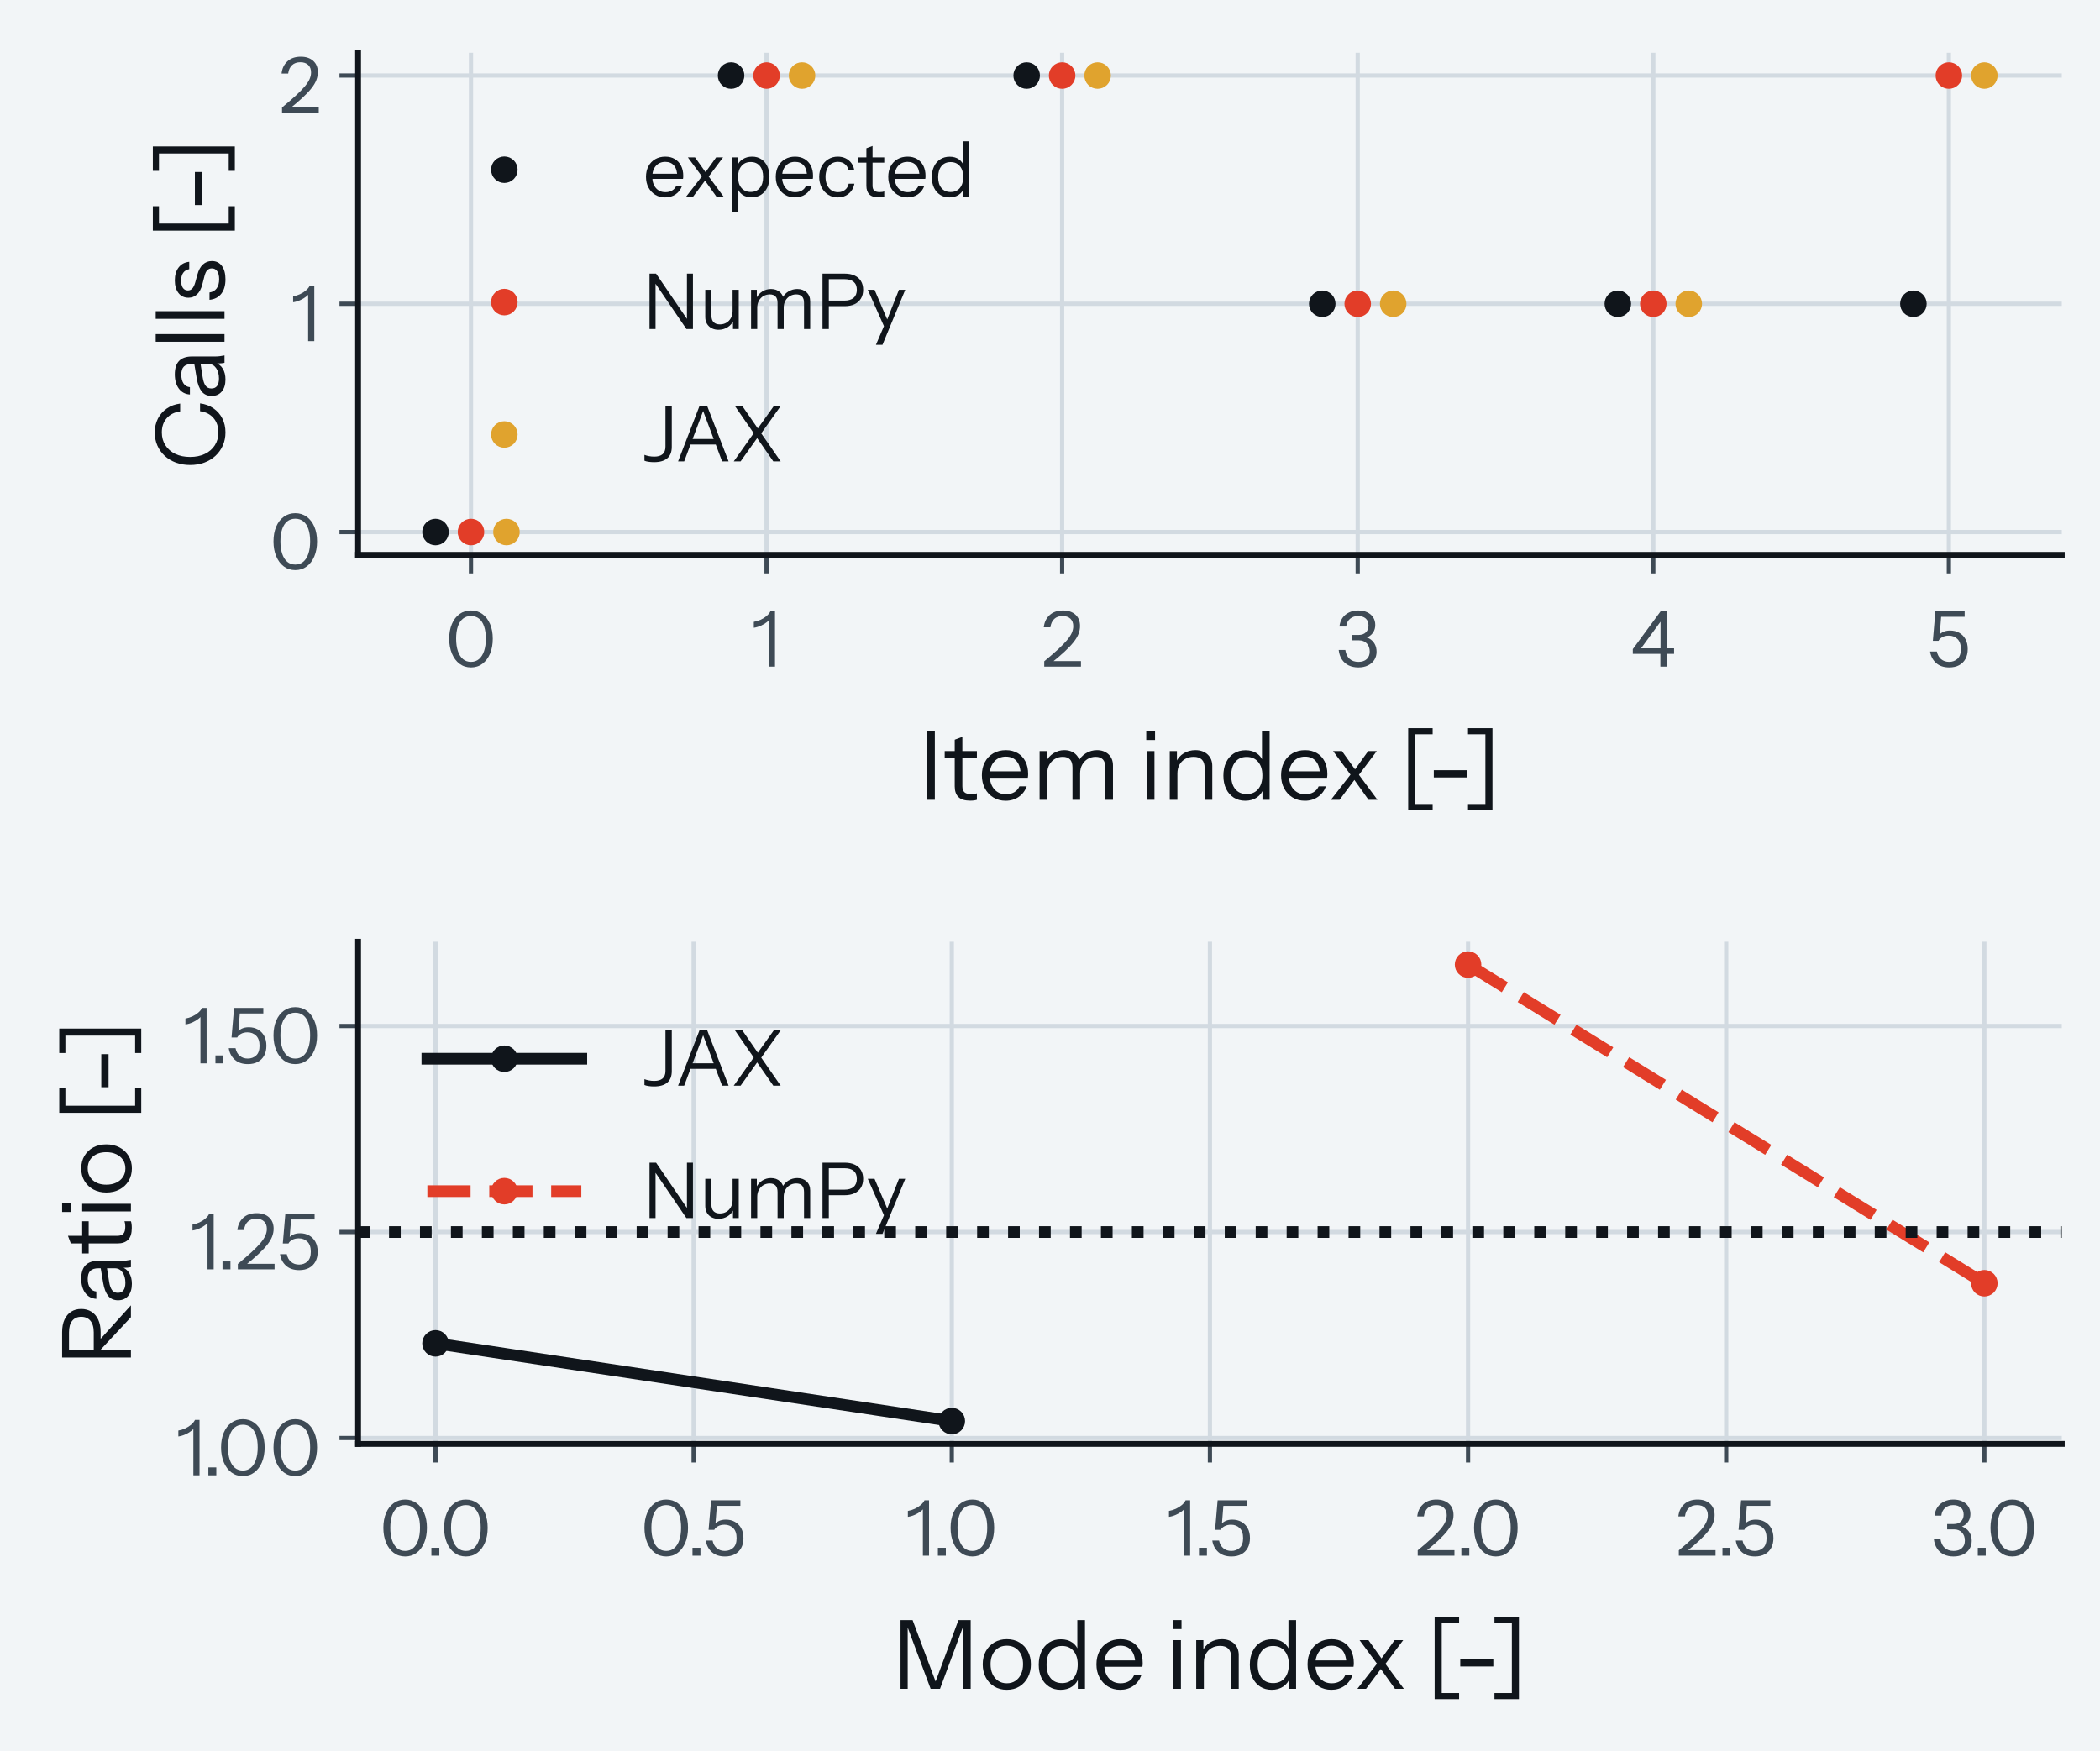
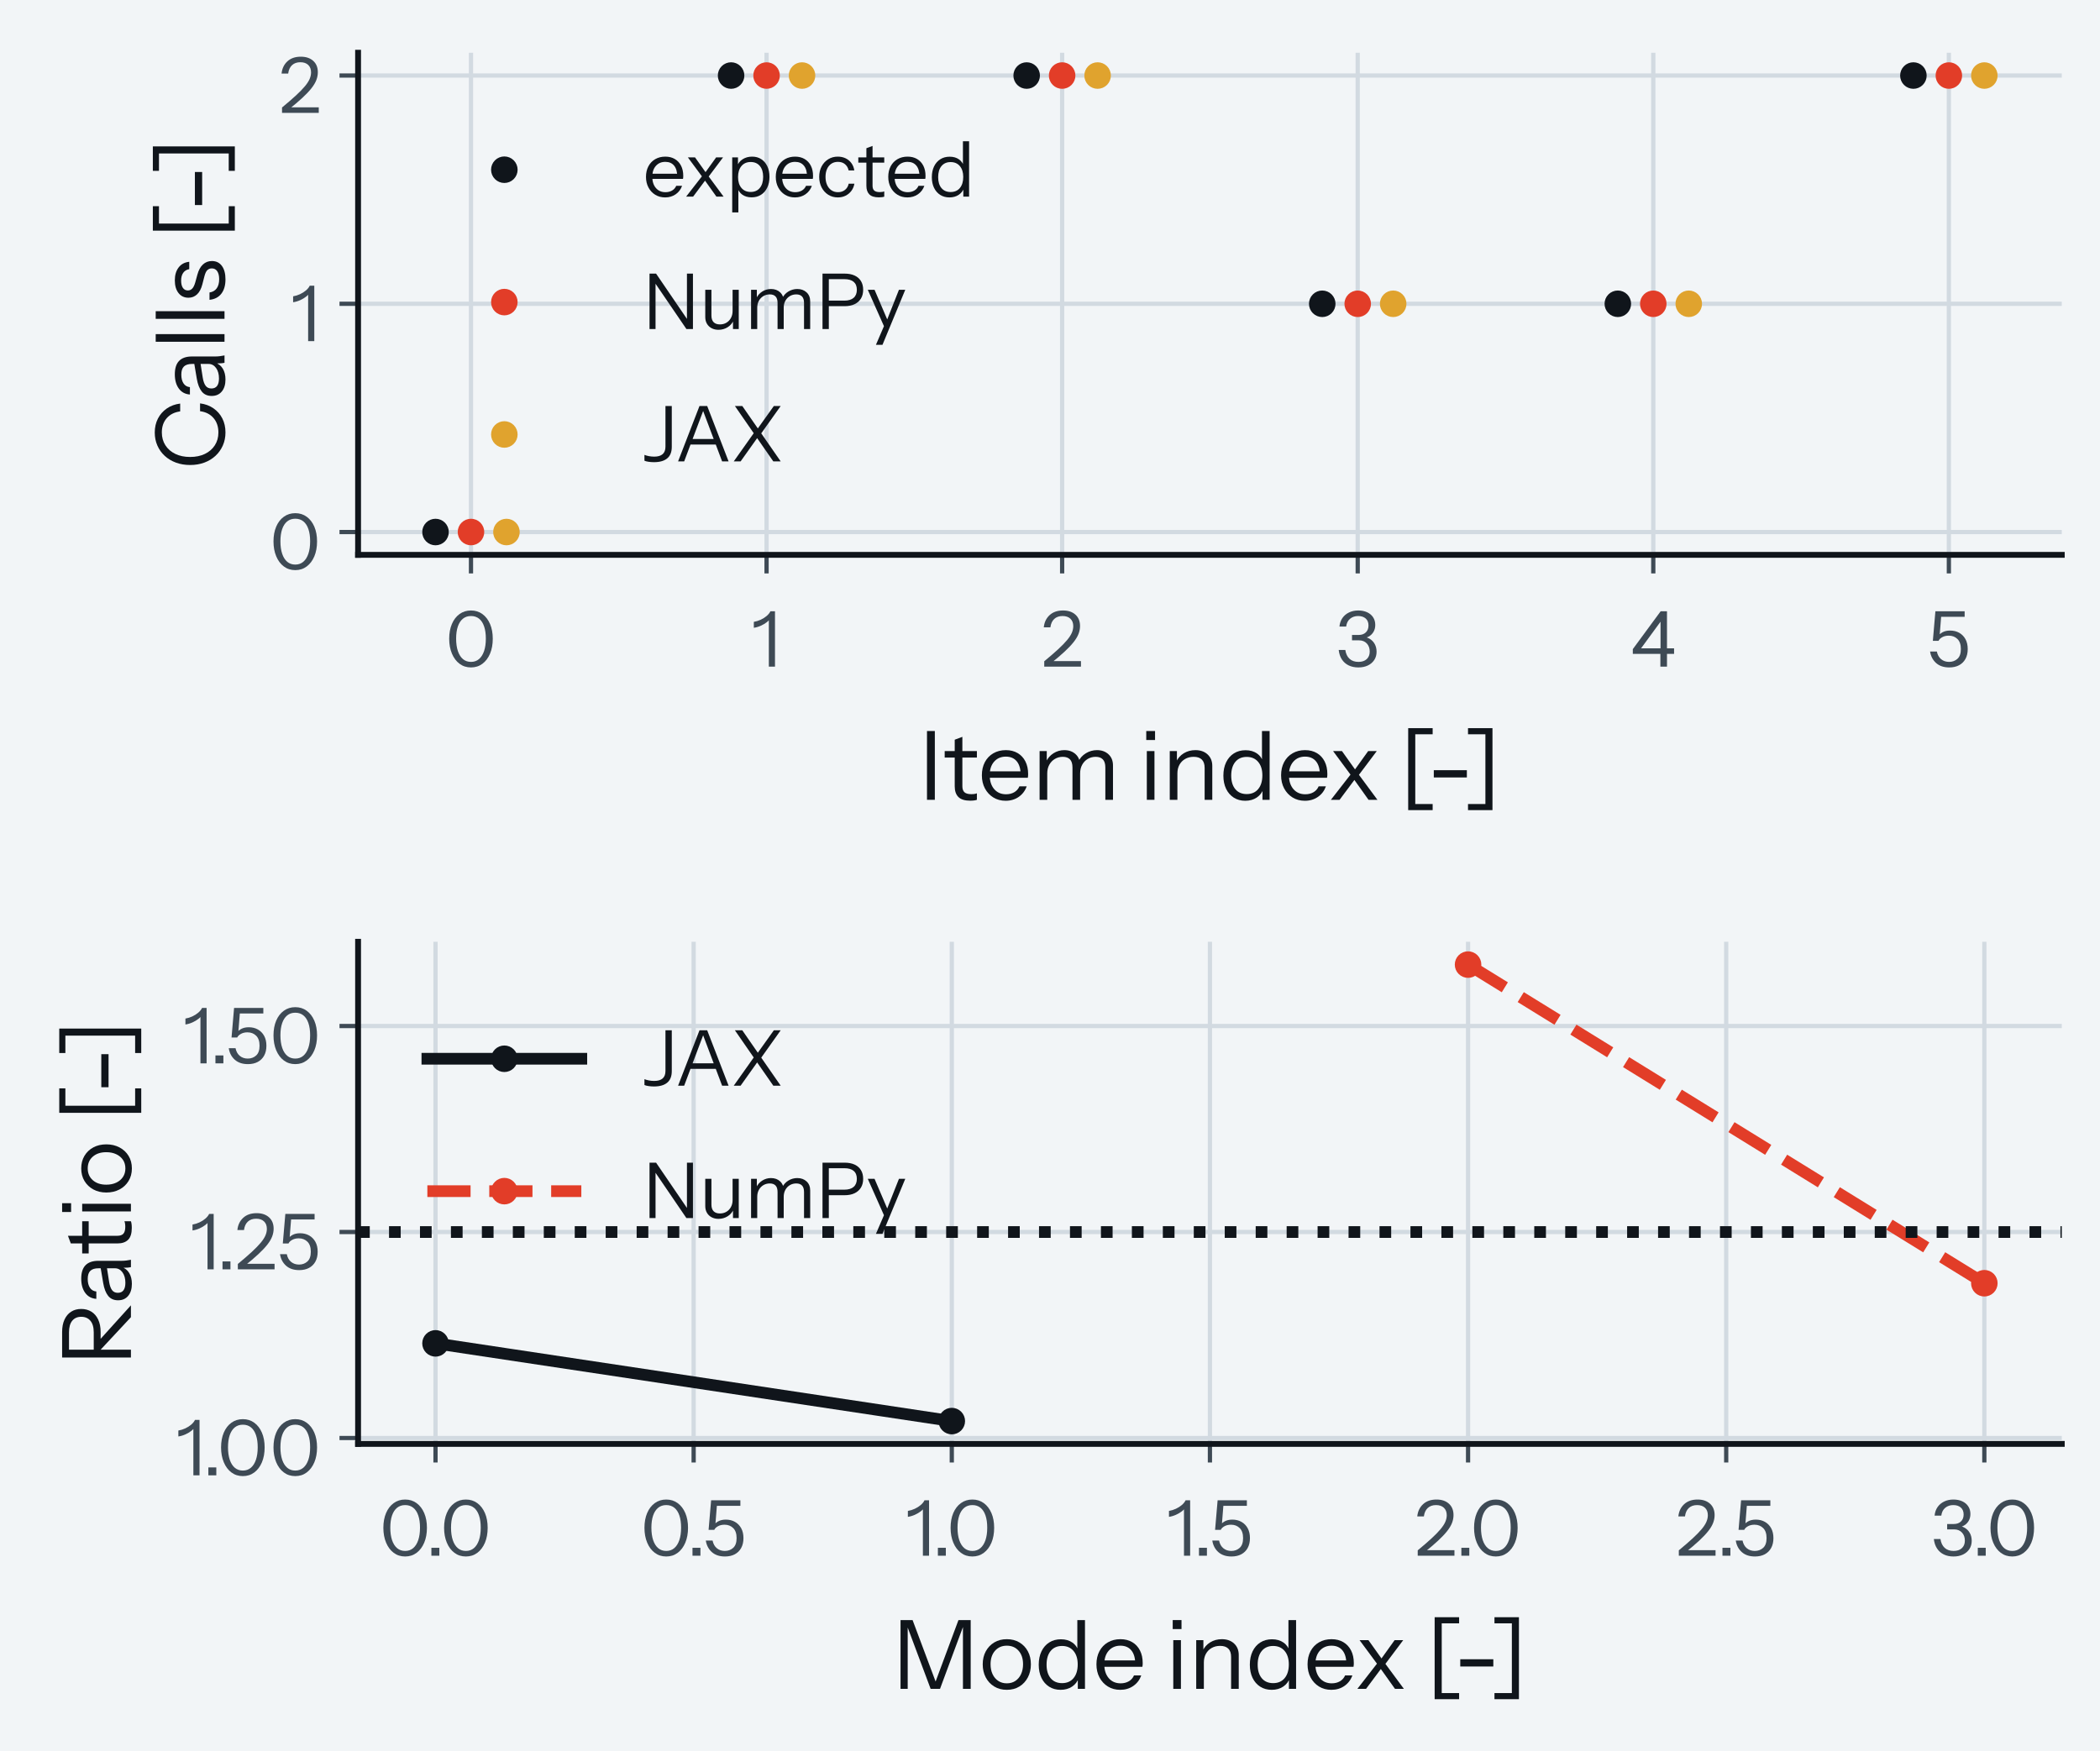
<svg xmlns="http://www.w3.org/2000/svg" xmlns:xlink="http://www.w3.org/1999/xlink" width="395.544pt" height="329.878pt" viewBox="0 0 395.544 329.878" version="1.1">
  <defs>
    <style type="text/css">*{stroke-linejoin: round; stroke-linecap: butt}</style>
  </defs>
  <g id="figure_1">
    <g id="patch_1">
      <path d="M 0 329.878  L 395.544 329.878  L 395.544 0  L 0 0  z " style="fill: #f2f5f7" />
    </g>
    <g id="axes_1">
      <g id="patch_2">
        <path d="M 67.445 104.532  L 388.344 104.532  L 388.344 9.933  L 67.445 9.933  z " style="fill: #f2f5f7" />
      </g>
      <g id="matplotlib.axis_1">
        <g id="xtick_1">
          <g id="line2d_1">
            <path d="M 88.712 104.532  L 88.712 9.933  " clip-path="url(#p3be7e2e741)" style="fill: none; stroke: #d2dae1; stroke-width: 0.8; stroke-linecap: square" />
          </g>
          <g id="line2d_2">
            <defs>
              <path id="m2a301ba8c9" d="M 0 0  L 0 3.5  " style="stroke: #3e4a55; stroke-width: 0.8" />
            </defs>
            <g>
              <use xlink:href="#m2a301ba8c9" x="88.712" y="104.532" style="fill: #3e4a55; stroke: #3e4a55; stroke-width: 0.8" />
            </g>
          </g>
          <g id="text_1">
            <g style="fill: #3e4a55" transform="translate(83.88399 125.5974) scale(0.145 -0.145)">
              <defs>
                <path id="InstrumentSans-Regular-13f" d="M 2131 -64  Q 1587 -64 1180 240  Q 774 544 547 1085  Q 320 1626 320 2323  Q 320 3021 544 3549  Q 768 4077 1177 4374  Q 1587 4672 2131 4672  Q 2675 4672 3081 4374  Q 3488 4077 3715 3549  Q 3942 3021 3942 2323  Q 3942 1619 3715 1081  Q 3488 544 3081 240  Q 2675 -64 2131 -64  z M 2131 397  Q 2522 397 2797 630  Q 3072 864 3219 1296  Q 3366 1728 3366 2330  Q 3366 2925 3222 3347  Q 3078 3770 2803 3990  Q 2528 4211 2131 4211  Q 1734 4211 1459 3987  Q 1184 3763 1040 3344  Q 896 2925 896 2330  Q 896 1728 1043 1293  Q 1190 858 1465 627  Q 1741 397 2131 397  z " transform="scale(0.015625)" />
              </defs>
              <use xlink:href="#InstrumentSans-Regular-13f" />
            </g>
          </g>
        </g>
        <g id="xtick_2">
          <g id="line2d_3">
            <path d="M 144.385 104.532  L 144.385 9.933  " clip-path="url(#p3be7e2e741)" style="fill: none; stroke: #d2dae1; stroke-width: 0.8; stroke-linecap: square" />
          </g>
          <g id="line2d_4">
            <g>
              <use xlink:href="#m2a301ba8c9" x="144.385" y="104.532" style="fill: #3e4a55; stroke: #3e4a55; stroke-width: 0.8" />
            </g>
          </g>
          <g id="text_2">
            <g style="fill: #3e4a55" transform="translate(141.5508 125.5974) scale(0.145 -0.145)">
              <defs>
                <path id="InstrumentSans-Regular-140" d="M 1440 0  L 1440 4083  L 1574 4051  Q 1498 3878 1280 3705  Q 1062 3533 777 3405  Q 493 3277 192 3232  L 192 3725  Q 493 3776 768 3904  Q 1043 4032 1257 4214  Q 1472 4397 1574 4608  L 1952 4608  L 1952 0  L 1440 0  z " transform="scale(0.015625)" />
              </defs>
              <use xlink:href="#InstrumentSans-Regular-140" />
            </g>
          </g>
        </g>
        <g id="xtick_3">
          <g id="line2d_5">
            <path d="M 200.058 104.532  L 200.058 9.933  " clip-path="url(#p3be7e2e741)" style="fill: none; stroke: #d2dae1; stroke-width: 0.8; stroke-linecap: square" />
          </g>
          <g id="line2d_6">
            <g>
              <use xlink:href="#m2a301ba8c9" x="200.058" y="104.532" style="fill: #3e4a55; stroke: #3e4a55; stroke-width: 0.8" />
            </g>
          </g>
          <g id="text_3">
            <g style="fill: #3e4a55" transform="translate(196.1069 125.5974) scale(0.145 -0.145)">
              <defs>
                <path id="InstrumentSans-Regular-141" d="M 256 0  L 256 448  Q 947 1018 1411 1446  Q 1875 1875 2153 2208  Q 2432 2541 2550 2819  Q 2669 3098 2669 3366  Q 2669 3763 2432 3987  Q 2195 4211 1779 4211  Q 1350 4211 1088 3968  Q 826 3725 768 3270  L 218 3270  Q 282 3898 701 4285  Q 1120 4672 1818 4672  Q 2464 4672 2848 4326  Q 3232 3981 3232 3379  Q 3232 3053 3107 2726  Q 2982 2400 2697 2041  Q 2413 1683 1949 1251  Q 1485 819 800 275  L 678 461  L 3309 461  L 3309 0  L 256 0  z " transform="scale(0.015625)" />
              </defs>
              <use xlink:href="#InstrumentSans-Regular-141" />
            </g>
          </g>
        </g>
        <g id="xtick_4">
          <g id="line2d_7">
            <path d="M 255.731 104.532  L 255.731 9.933  " clip-path="url(#p3be7e2e741)" style="fill: none; stroke: #d2dae1; stroke-width: 0.8; stroke-linecap: square" />
          </g>
          <g id="line2d_8">
            <g>
              <use xlink:href="#m2a301ba8c9" x="255.731" y="104.532" style="fill: #3e4a55; stroke: #3e4a55; stroke-width: 0.8" />
            </g>
          </g>
          <g id="text_4">
            <g style="fill: #3e4a55" transform="translate(251.5693 125.5974) scale(0.145 -0.145)">
              <defs>
                <path id="InstrumentSans-Regular-142" d="M 1894 -64  Q 1434 -64 1085 105  Q 736 275 521 601  Q 307 928 256 1389  L 806 1389  Q 877 909 1158 653  Q 1440 397 1901 397  Q 2336 397 2585 627  Q 2835 858 2835 1254  Q 2835 1670 2592 1929  Q 2349 2189 1939 2189  L 1363 2189  L 1363 2637  L 1920 2637  Q 2291 2637 2512 2851  Q 2733 3066 2733 3424  Q 2733 3802 2499 4006  Q 2266 4211 1869 4211  Q 1478 4211 1203 3984  Q 928 3757 877 3334  L 320 3334  Q 358 3744 563 4041  Q 768 4339 1110 4505  Q 1453 4672 1882 4672  Q 2298 4672 2618 4525  Q 2938 4378 3117 4106  Q 3296 3834 3296 3469  Q 3296 3142 3149 2892  Q 3002 2643 2749 2502  Q 2496 2362 2170 2362  L 2131 2496  Q 2522 2496 2806 2333  Q 3091 2170 3248 1888  Q 3405 1606 3405 1235  Q 3405 851 3213 556  Q 3021 262 2681 99  Q 2342 -64 1894 -64  z " transform="scale(0.015625)" />
              </defs>
              <use xlink:href="#InstrumentSans-Regular-142" />
            </g>
          </g>
        </g>
        <g id="xtick_5">
          <g id="line2d_9">
            <path d="M 311.404 104.532  L 311.404 9.933  " clip-path="url(#p3be7e2e741)" style="fill: none; stroke: #d2dae1; stroke-width: 0.8; stroke-linecap: square" />
          </g>
          <g id="line2d_10">
            <g>
              <use xlink:href="#m2a301ba8c9" x="311.404" y="104.532" style="fill: #3e4a55; stroke: #3e4a55; stroke-width: 0.8" />
            </g>
          </g>
          <g id="text_5">
            <g style="fill: #3e4a55" transform="translate(307.0543 125.5974) scale(0.145 -0.145)">
              <defs>
                <path id="InstrumentSans-Regular-143" d="M 2509 0  L 2509 1216  L 2522 1344  L 2522 3974  L 2694 3974  L 749 1312  L 576 1523  L 3648 1523  L 3648 1062  L 218 1062  L 218 1459  L 2534 4608  L 3059 4608  L 3059 0  L 2509 0  z " transform="scale(0.015625)" />
              </defs>
              <use xlink:href="#InstrumentSans-Regular-143" />
            </g>
          </g>
        </g>
        <g id="xtick_6">
          <g id="line2d_11">
            <path d="M 367.077 104.532  L 367.077 9.933  " clip-path="url(#p3be7e2e741)" style="fill: none; stroke: #d2dae1; stroke-width: 0.8; stroke-linecap: square" />
          </g>
          <g id="line2d_12">
            <g>
              <use xlink:href="#m2a301ba8c9" x="367.077" y="104.532" style="fill: #3e4a55; stroke: #3e4a55; stroke-width: 0.8" />
            </g>
          </g>
          <g id="text_6">
            <g style="fill: #3e4a55" transform="translate(362.9154 125.5974) scale(0.145 -0.145)">
              <defs>
                <path id="InstrumentSans-Regular-144" d="M 1869 -64  Q 1184 -64 774 304  Q 365 672 275 1261  L 838 1261  Q 922 845 1194 621  Q 1466 397 1856 397  Q 2266 397 2550 653  Q 2835 909 2835 1466  Q 2835 2022 2550 2300  Q 2266 2579 1830 2579  Q 1517 2579 1286 2451  Q 1056 2323 979 2150  L 506 2150  L 717 4608  L 3149 4608  L 3149 4147  L 1030 4147  L 1210 4339  L 1062 2483  L 941 2528  Q 1056 2720 1312 2861  Q 1568 3002 1939 3002  Q 2368 3002 2697 2816  Q 3027 2630 3216 2288  Q 3405 1946 3405 1466  Q 3405 986 3216 643  Q 3027 301 2684 118  Q 2342 -64 1869 -64  z " transform="scale(0.015625)" />
              </defs>
              <use xlink:href="#InstrumentSans-Regular-144" />
            </g>
          </g>
        </g>
        <g id="text_7">
          <g style="fill: #10151b" transform="translate(173.0566 150.6824) scale(0.18 -0.18)">
            <defs>
              <path id="InstrumentSans-Regular-27" d="M 550 0  L 550 4608  L 1075 4608  L 1075 0  L 550 0  z " transform="scale(0.015625)" />
              <path id="InstrumentSans-Regular-ed" d="M 1818 -58  Q 1274 -58 1027 188  Q 781 435 781 902  L 781 4026  L 1293 4218  L 1293 909  Q 1293 634 1433 506  Q 1574 378 1894 378  Q 2022 378 2115 394  Q 2208 410 2266 435  L 2266 0  Q 2202 -26 2083 -42  Q 1965 -58 1818 -58  z M 109 2829  L 109 3264  L 2266 3264  L 2266 2829  L 109 2829  z " transform="scale(0.015625)" />
              <path id="InstrumentSans-Regular-ac" d="M 1850 -64  Q 1382 -64 1024 157  Q 666 378 461 762  Q 256 1146 256 1645  Q 256 2144 457 2525  Q 659 2906 1024 3117  Q 1389 3328 1862 3328  Q 2317 3328 2653 3129  Q 2989 2931 3171 2572  Q 3354 2214 3354 1728  Q 3354 1664 3350 1606  Q 3347 1549 3334 1478  L 640 1478  L 640 1907  L 3021 1907  L 2854 1670  Q 2854 2259 2595 2576  Q 2336 2893 1862 2893  Q 1376 2893 1078 2557  Q 781 2221 781 1651  Q 781 1069 1078 720  Q 1376 371 1875 371  Q 2189 371 2425 508  Q 2662 646 2771 902  L 3258 902  Q 3098 454 2723 195  Q 2349 -64 1850 -64  z " transform="scale(0.015625)" />
              <path id="InstrumentSans-Regular-cf" d="M 512 0  L 512 3264  L 992 3264  L 992 2496  L 1024 2496  L 1024 0  L 512 0  z M 2714 0  L 2714 2163  Q 2714 2534 2547 2707  Q 2381 2880 2067 2880  Q 1773 2880 1536 2739  Q 1299 2598 1161 2348  Q 1024 2099 1024 1766  L 941 2541  Q 1107 2906 1440 3117  Q 1773 3328 2163 3328  Q 2637 3328 2931 3049  Q 3226 2771 3226 2298  L 3226 0  L 2714 0  z M 4915 0  L 4915 2163  Q 4915 2534 4748 2707  Q 4582 2880 4269 2880  Q 3974 2880 3737 2739  Q 3501 2598 3363 2348  Q 3226 2099 3226 1766  L 3098 2541  Q 3264 2906 3609 3117  Q 3955 3328 4352 3328  Q 4826 3328 5126 3049  Q 5427 2771 5427 2298  L 5427 0  L 4915 0  z " transform="scale(0.015625)" />
              <path id="InstrumentSans-Regular-155" transform="scale(0.015625)" />
              <path id="InstrumentSans-Regular-bc" d="M 512 0  L 512 3264  L 1024 3264  L 1024 0  L 512 0  z M 474 4006  L 474 4608  L 1063 4608  L 1063 4006  L 474 4006  z " transform="scale(0.015625)" />
              <path id="InstrumentSans-Regular-d0" d="M 512 0  L 512 3264  L 992 3264  L 992 2496  L 1024 2496  L 1024 0  L 512 0  z M 2848 0  L 2848 2138  Q 2848 2509 2662 2694  Q 2477 2880 2112 2880  Q 1792 2880 1545 2739  Q 1299 2598 1161 2348  Q 1024 2099 1024 1766  L 941 2541  Q 1107 2906 1449 3117  Q 1792 3328 2227 3328  Q 2739 3328 3049 3037  Q 3360 2746 3360 2272  L 3360 0  L 2848 0  z " transform="scale(0.015625)" />
              <path id="InstrumentSans-Regular-a8" d="M 2886 0  L 2886 762  L 2950 742  Q 2829 371 2505 153  Q 2182 -64 1734 -64  Q 1293 -64 963 147  Q 634 358 451 736  Q 269 1114 269 1619  Q 269 2131 454 2515  Q 640 2899 973 3110  Q 1306 3322 1754 3322  Q 2214 3322 2528 3098  Q 2842 2874 2957 2464  L 2854 2451  L 2854 4608  L 3366 4608  L 3366 0  L 2886 0  z M 1830 384  Q 2323 384 2601 720  Q 2880 1056 2880 1638  Q 2880 2208 2598 2541  Q 2317 2874 1830 2874  Q 1344 2874 1069 2541  Q 794 2208 794 1619  Q 794 1043 1069 713  Q 1344 384 1830 384  z " transform="scale(0.015625)" />
              <path id="InstrumentSans-Regular-100" d="M 2726 0  L 1645 1517  L 352 3264  L 947 3264  L 1946 1862  L 3322 0  L 2726 0  z M 1677 1837  L 2701 3264  L 3277 3264  L 1946 1491  L 1677 1837  z M 1894 1485  L 787 0  L 205 0  L 1645 1850  L 1894 1485  z " transform="scale(0.015625)" />
              <path id="InstrumentSans-Regular-188" d="M 576 -691  L 576 4800  L 2214 4800  L 2214 4390  L 1050 4390  L 1050 -282  L 2214 -282  L 2214 -691  L 576 -691  z " transform="scale(0.015625)" />
              <path id="InstrumentSans-Regular-17d" d="M 512 1498  L 512 1984  L 2726 1984  L 2726 1498  L 512 1498  z " transform="scale(0.015625)" />
              <path id="InstrumentSans-Regular-189" d="M 2022 4800  L 2022 -691  L 384 -691  L 384 -282  L 1549 -282  L 1549 4390  L 384 4390  L 384 4800  L 2022 4800  z " transform="scale(0.015625)" />
            </defs>
            <use xlink:href="#InstrumentSans-Regular-27" />
            <use xlink:href="#InstrumentSans-Regular-ed" transform="translate(25.40625 0)" />
            <use xlink:href="#InstrumentSans-Regular-ac" transform="translate(62.01562 0)" />
            <use xlink:href="#InstrumentSans-Regular-cf" transform="translate(118.4219 0)" />
            <use xlink:href="#InstrumentSans-Regular-155" transform="translate(210.625 0)" />
            <use xlink:href="#InstrumentSans-Regular-bc" transform="translate(230.625 0)" />
            <use xlink:href="#InstrumentSans-Regular-d0" transform="translate(254.625 0)" />
            <use xlink:href="#InstrumentSans-Regular-a8" transform="translate(314.5312 0)" />
            <use xlink:href="#InstrumentSans-Regular-ac" transform="translate(375.125 0)" />
            <use xlink:href="#InstrumentSans-Regular-100" transform="translate(428.0312 0)" />
            <use xlink:href="#InstrumentSans-Regular-155" transform="translate(483.125 0)" />
            <use xlink:href="#InstrumentSans-Regular-188" transform="translate(503.125 0)" />
            <use xlink:href="#InstrumentSans-Regular-17d" transform="translate(530.9219 0)" />
            <use xlink:href="#InstrumentSans-Regular-189" transform="translate(568.7188 0)" />
          </g>
        </g>
      </g>
      <g id="matplotlib.axis_2">
        <g id="ytick_1">
          <g id="line2d_13">
            <path d="M 67.445 100.232  L 388.344 100.232  " clip-path="url(#p3be7e2e741)" style="fill: none; stroke: #d2dae1; stroke-width: 0.8; stroke-linecap: square" />
          </g>
          <g id="line2d_14">
            <defs>
              <path id="me776a80f98" d="M 0 0  L -3.5 0  " style="stroke: #3e4a55; stroke-width: 0.8" />
            </defs>
            <g>
              <use xlink:href="#me776a80f98" x="67.445" y="100.232" style="fill: #3e4a55; stroke: #3e4a55; stroke-width: 0.8" />
            </g>
          </g>
          <g id="text_8">
            <g style="fill: #3e4a55" transform="translate(50.78883 107.2649) scale(0.145 -0.145)">
              <use xlink:href="#InstrumentSans-Regular-13f" />
            </g>
          </g>
        </g>
        <g id="ytick_2">
          <g id="line2d_15">
            <path d="M 67.445 57.232  L 388.344 57.232  " clip-path="url(#p3be7e2e741)" style="fill: none; stroke: #d2dae1; stroke-width: 0.8; stroke-linecap: square" />
          </g>
          <g id="line2d_16">
            <g>
              <use xlink:href="#me776a80f98" x="67.445" y="57.232" style="fill: #3e4a55; stroke: #3e4a55; stroke-width: 0.8" />
            </g>
          </g>
          <g id="text_9">
            <g style="fill: #3e4a55" transform="translate(54.77633 64.26496) scale(0.145 -0.145)">
              <use xlink:href="#InstrumentSans-Regular-140" />
            </g>
          </g>
        </g>
        <g id="ytick_3">
          <g id="line2d_17">
            <path d="M 67.445 14.232  L 388.344 14.232  " clip-path="url(#p3be7e2e741)" style="fill: none; stroke: #d2dae1; stroke-width: 0.8; stroke-linecap: square" />
          </g>
          <g id="line2d_18">
            <g>
              <use xlink:href="#me776a80f98" x="67.445" y="14.232" style="fill: #3e4a55; stroke: #3e4a55; stroke-width: 0.8" />
            </g>
          </g>
          <g id="text_10">
            <g style="fill: #3e4a55" transform="translate(52.54242 21.265) scale(0.145 -0.145)">
              <use xlink:href="#InstrumentSans-Regular-141" />
            </g>
          </g>
        </g>
        <g id="text_11">
          <g style="fill: #10151b" transform="translate(42.28883 88.50464) rotate(-90) scale(0.18 -0.18)">
            <defs>
              <path id="InstrumentSans-Regular-e" d="M 2502 -64  Q 2029 -64 1629 112  Q 1229 288 934 605  Q 640 922 480 1354  Q 320 1786 320 2304  Q 320 2822 480 3254  Q 640 3686 931 4003  Q 1222 4320 1622 4496  Q 2022 4672 2496 4672  Q 3014 4672 3427 4461  Q 3840 4250 4105 3866  Q 4371 3482 4435 2970  L 3910 2970  Q 3834 3539 3459 3868  Q 3085 4198 2502 4198  Q 2010 4198 1638 3958  Q 1267 3718 1062 3292  Q 858 2867 858 2304  Q 858 1741 1062 1315  Q 1267 890 1638 650  Q 2010 410 2496 410  Q 3091 410 3472 742  Q 3853 1075 3923 1638  L 4448 1638  Q 4384 1126 4118 742  Q 3853 358 3440 147  Q 3027 -64 2502 -64  z " transform="scale(0.015625)" />
              <path id="InstrumentSans-Regular-96" d="M 2515 0  Q 2490 109 2480 249  Q 2470 390 2470 608  L 2438 608  L 2438 2170  Q 2438 2541 2268 2717  Q 2099 2893 1722 2893  Q 1350 2893 1129 2742  Q 909 2592 883 2317  L 390 2317  Q 422 2790 787 3059  Q 1152 3328 1741 3328  Q 2349 3328 2643 3040  Q 2938 2752 2938 2176  L 2938 608  Q 2938 467 2957 316  Q 2976 166 3008 0  L 2515 0  z M 1395 -64  Q 890 -64 592 182  Q 294 429 294 858  Q 294 1286 588 1523  Q 883 1760 1446 1856  L 2586 2048  L 2586 1626  L 1523 1459  Q 1165 1402 979 1267  Q 794 1133 794 877  Q 794 627 963 499  Q 1133 371 1466 371  Q 1894 371 2166 566  Q 2438 762 2438 1075  L 2522 621  Q 2419 294 2121 115  Q 1824 -64 1395 -64  z " transform="scale(0.015625)" />
              <path id="InstrumentSans-Regular-ca" d="M 512 0  L 512 4608  L 1024 4608  L 1024 0  L 512 0  z " transform="scale(0.015625)" />
              <path id="InstrumentSans-Regular-e7" d="M 1619 -64  Q 1018 -64 659 214  Q 301 493 250 1005  L 742 1005  Q 787 691 1017 524  Q 1248 358 1632 358  Q 1971 358 2163 486  Q 2355 614 2355 851  Q 2355 1018 2246 1142  Q 2138 1267 1811 1350  L 1286 1485  Q 838 1600 614 1840  Q 390 2080 390 2413  Q 390 2835 704 3081  Q 1018 3328 1555 3328  Q 2086 3328 2419 3072  Q 2752 2816 2797 2362  L 2304 2362  Q 2259 2624 2060 2765  Q 1862 2906 1536 2906  Q 1222 2906 1049 2787  Q 877 2669 877 2451  Q 877 2285 1001 2163  Q 1126 2042 1421 1958  L 1933 1818  Q 2387 1696 2617 1446  Q 2848 1197 2848 845  Q 2848 416 2521 176  Q 2195 -64 1619 -64  z " transform="scale(0.015625)" />
            </defs>
            <use xlink:href="#InstrumentSans-Regular-e" />
            <use xlink:href="#InstrumentSans-Regular-96" transform="translate(72.6875 0)" />
            <use xlink:href="#InstrumentSans-Regular-ca" transform="translate(125.9844 0)" />
            <use xlink:href="#InstrumentSans-Regular-ca" transform="translate(149.9844 0)" />
            <use xlink:href="#InstrumentSans-Regular-e7" transform="translate(173.9844 0)" />
            <use xlink:href="#InstrumentSans-Regular-155" transform="translate(221.2812 0)" />
            <use xlink:href="#InstrumentSans-Regular-188" transform="translate(241.2812 0)" />
            <use xlink:href="#InstrumentSans-Regular-17d" transform="translate(269.0781 0)" />
            <use xlink:href="#InstrumentSans-Regular-189" transform="translate(306.875 0)" />
          </g>
        </g>
      </g>
      <g id="line2d_19">
        <defs>
          <path id="m767fd6f28c" d="M 0 2  C 0.53 2 1.039 1.789 1.414 1.414  C 1.789 1.039 2 0.53 2 0  C 2 -0.53 1.789 -1.039 1.414 -1.414  C 1.039 -1.789 0.53 -2 0 -2  C -0.53 -2 -1.039 -1.789 -1.414 -1.414  C -1.789 -1.039 -2 -0.53 -2 0  C -2 0.53 -1.789 1.039 -1.414 1.414  C -1.039 1.789 -0.53 2 0 2  z " style="stroke: #10151b" />
        </defs>
        <g clip-path="url(#p3be7e2e741)">
          <use xlink:href="#m767fd6f28c" x="82.031" y="100.232" style="fill: #10151b; stroke: #10151b" />
          <use xlink:href="#m767fd6f28c" x="137.704" y="14.232" style="fill: #10151b; stroke: #10151b" />
          <use xlink:href="#m767fd6f28c" x="193.377" y="14.232" style="fill: #10151b; stroke: #10151b" />
          <use xlink:href="#m767fd6f28c" x="249.05" y="57.232" style="fill: #10151b; stroke: #10151b" />
          <use xlink:href="#m767fd6f28c" x="304.724" y="57.232" style="fill: #10151b; stroke: #10151b" />
-           <use xlink:href="#m767fd6f28c" x="360.397" y="57.232" style="fill: #10151b; stroke: #10151b" />
+           <use xlink:href="#m767fd6f28c" x="360.397" y="14.232" style="fill: #10151b; stroke: #10151b" />
        </g>
      </g>
      <g id="line2d_20">
        <defs>
          <path id="m67f918bc4c" d="M 0 2  C 0.53 2 1.039 1.789 1.414 1.414  C 1.789 1.039 2 0.53 2 0  C 2 -0.53 1.789 -1.039 1.414 -1.414  C 1.039 -1.789 0.53 -2 0 -2  C -0.53 -2 -1.039 -1.789 -1.414 -1.414  C -1.789 -1.039 -2 -0.53 -2 0  C -2 0.53 -1.789 1.039 -1.414 1.414  C -1.039 1.789 -0.53 2 0 2  z " style="stroke: #e23d28" />
        </defs>
        <g clip-path="url(#p3be7e2e741)">
          <use xlink:href="#m67f918bc4c" x="88.712" y="100.232" style="fill: #e23d28; stroke: #e23d28" />
          <use xlink:href="#m67f918bc4c" x="144.385" y="14.232" style="fill: #e23d28; stroke: #e23d28" />
          <use xlink:href="#m67f918bc4c" x="200.058" y="14.232" style="fill: #e23d28; stroke: #e23d28" />
          <use xlink:href="#m67f918bc4c" x="255.731" y="57.232" style="fill: #e23d28; stroke: #e23d28" />
          <use xlink:href="#m67f918bc4c" x="311.404" y="57.232" style="fill: #e23d28; stroke: #e23d28" />
          <use xlink:href="#m67f918bc4c" x="367.077" y="14.232" style="fill: #e23d28; stroke: #e23d28" />
        </g>
      </g>
      <g id="line2d_21">
        <defs>
          <path id="mffe1578847" d="M 0 2  C 0.53 2 1.039 1.789 1.414 1.414  C 1.789 1.039 2 0.53 2 0  C 2 -0.53 1.789 -1.039 1.414 -1.414  C 1.039 -1.789 0.53 -2 0 -2  C -0.53 -2 -1.039 -1.789 -1.414 -1.414  C -1.789 -1.039 -2 -0.53 -2 0  C -2 0.53 -1.789 1.039 -1.414 1.414  C -1.039 1.789 -0.53 2 0 2  z " style="stroke: #e0a32e" />
        </defs>
        <g clip-path="url(#p3be7e2e741)">
          <use xlink:href="#mffe1578847" x="95.393" y="100.232" style="fill: #e0a32e; stroke: #e0a32e" />
          <use xlink:href="#mffe1578847" x="151.066" y="14.232" style="fill: #e0a32e; stroke: #e0a32e" />
          <use xlink:href="#mffe1578847" x="206.739" y="14.232" style="fill: #e0a32e; stroke: #e0a32e" />
          <use xlink:href="#mffe1578847" x="262.412" y="57.232" style="fill: #e0a32e; stroke: #e0a32e" />
          <use xlink:href="#mffe1578847" x="318.085" y="57.232" style="fill: #e0a32e; stroke: #e0a32e" />
          <use xlink:href="#mffe1578847" x="373.758" y="14.232" style="fill: #e0a32e; stroke: #e0a32e" />
        </g>
      </g>
      <g id="patch_3">
        <path d="M 67.445 104.532  L 67.445 9.933  " style="fill: none; stroke: #10151b; stroke-width: 1.1; stroke-linejoin: miter; stroke-linecap: square" />
      </g>
      <g id="patch_4">
        <path d="M 67.445 104.532  L 388.344 104.532  " style="fill: none; stroke: #10151b; stroke-width: 1.1; stroke-linejoin: miter; stroke-linecap: square" />
      </g>
      <g id="legend_1">
        <g id="line2d_22">
          <g>
            <use xlink:href="#m767fd6f28c" x="94.995" y="31.973" style="fill: #10151b; stroke: #10151b" />
          </g>
        </g>
        <g id="text_12">
          <g style="fill: #10151b" transform="translate(121.0949 37.0475) scale(0.145 -0.145)">
            <defs>
              <path id="InstrumentSans-Regular-e0" d="M 2125 -58  Q 1664 -58 1350 166  Q 1037 390 922 800  L 1024 813  L 1024 -1312  L 512 -1312  L 512 3264  L 992 3264  L 992 2502  L 922 2522  Q 1043 2899 1382 3113  Q 1722 3328 2170 3328  Q 2605 3328 2928 3117  Q 3251 2906 3430 2528  Q 3610 2150 3610 1645  Q 3610 1133 3424 749  Q 3238 365 2905 153  Q 2573 -58 2125 -58  z M 2048 390  Q 2534 390 2809 726  Q 3085 1062 3085 1645  Q 3085 2221 2809 2550  Q 2534 2880 2048 2880  Q 1562 2880 1280 2544  Q 998 2208 998 1626  Q 998 1056 1280 723  Q 1562 390 2048 390  z " transform="scale(0.015625)" />
              <path id="InstrumentSans-Regular-a3" d="M 1805 -64  Q 1357 -64 1008 157  Q 659 378 457 765  Q 256 1152 256 1645  Q 256 2138 457 2515  Q 659 2893 1008 3110  Q 1357 3328 1798 3328  Q 2163 3328 2454 3187  Q 2746 3046 2934 2787  Q 3123 2528 3174 2182  L 2701 2182  Q 2637 2496 2406 2694  Q 2176 2893 1811 2893  Q 1498 2893 1267 2739  Q 1037 2586 909 2304  Q 781 2022 781 1645  Q 781 1267 909 979  Q 1037 691 1270 531  Q 1504 371 1818 371  Q 2170 371 2406 566  Q 2643 762 2707 1075  L 3181 1075  Q 3123 736 2928 477  Q 2733 218 2445 77  Q 2157 -64 1805 -64  z " transform="scale(0.015625)" />
            </defs>
            <use xlink:href="#InstrumentSans-Regular-ac" />
            <use xlink:href="#InstrumentSans-Regular-100" transform="translate(52.90625 0)" />
            <use xlink:href="#InstrumentSans-Regular-e0" transform="translate(108 0)" />
            <use xlink:href="#InstrumentSans-Regular-ac" transform="translate(168.5938 0)" />
            <use xlink:href="#InstrumentSans-Regular-a3" transform="translate(225 0)" />
            <use xlink:href="#InstrumentSans-Regular-ed" transform="translate(278.0938 0)" />
            <use xlink:href="#InstrumentSans-Regular-ac" transform="translate(314.7031 0)" />
            <use xlink:href="#InstrumentSans-Regular-a8" transform="translate(371.1094 0)" />
          </g>
        </g>
        <g id="line2d_23">
          <g>
            <use xlink:href="#m67f918bc4c" x="94.995" y="56.913" style="fill: #e23d28; stroke: #e23d28" />
          </g>
        </g>
        <g id="text_13">
          <g style="fill: #10151b" transform="translate(121.0949 61.9875) scale(0.145 -0.145)">
            <defs>
              <path id="InstrumentSans-Regular-39" d="M 550 0  L 550 4608  L 1094 4608  L 3738 730  L 3661 717  L 3661 4608  L 4160 4608  L 4160 0  L 3616 0  L 973 3878  L 1050 3891  L 1050 0  L 550 0  z " transform="scale(0.015625)" />
              <path id="InstrumentSans-Regular-f0" d="M 1574 -64  Q 1254 -64 1004 67  Q 755 198 614 438  Q 474 678 474 992  L 474 3264  L 986 3264  L 986 1126  Q 986 755 1168 569  Q 1350 384 1690 384  Q 1997 384 2233 525  Q 2470 666 2608 918  Q 2746 1171 2746 1498  L 2829 723  Q 2669 358 2329 147  Q 1990 -64 1574 -64  z M 2778 0  L 2778 768  L 2746 768  L 2746 3264  L 3258 3264  L 3258 0  L 2778 0  z " transform="scale(0.015625)" />
              <path id="InstrumentSans-Regular-49" d="M 550 0  L 550 4608  L 2381 4608  Q 2874 4608 3219 4448  Q 3565 4288 3747 3987  Q 3930 3686 3930 3264  Q 3930 2842 3747 2538  Q 3565 2234 3219 2067  Q 2874 1901 2381 1901  L 934 1901  L 934 2362  L 2362 2362  Q 2874 2362 3139 2595  Q 3405 2829 3405 3264  Q 3405 3699 3142 3923  Q 2880 4147 2362 4147  L 1075 4147  L 1075 0  L 550 0  z " transform="scale(0.015625)" />
              <path id="InstrumentSans-Regular-101" d="M 794 -1312  L 1523 384  L 1638 563  L 2707 3264  L 3232 3264  L 1338 -1312  L 794 -1312  z M 1581 -32  L 115 3264  L 678 3264  L 1939 314  L 1581 -32  z " transform="scale(0.015625)" />
            </defs>
            <use xlink:href="#InstrumentSans-Regular-39" />
            <use xlink:href="#InstrumentSans-Regular-f0" transform="translate(73.59375 0)" />
            <use xlink:href="#InstrumentSans-Regular-cf" transform="translate(132.5 0)" />
            <use xlink:href="#InstrumentSans-Regular-49" transform="translate(224.7031 0)" />
            <use xlink:href="#InstrumentSans-Regular-101" transform="translate(290.2969 0)" />
          </g>
        </g>
        <g id="line2d_24">
          <g>
            <use xlink:href="#mffe1578847" x="94.995" y="81.853" style="fill: #e0a32e; stroke: #e0a32e" />
          </g>
        </g>
        <g id="text_14">
          <g style="fill: #10151b" transform="translate(121.0949 86.9275) scale(0.145 -0.145)">
            <defs>
              <path id="InstrumentSans-Regular-30" d="M 922 -64  Q 678 -64 454 -29  Q 230 6 128 58  L 128 544  Q 282 480 499 438  Q 717 397 941 397  Q 1402 397 1638 601  Q 1875 806 1875 1229  L 1875 4608  L 2400 4608  L 2400 1210  Q 2400 570 2022 253  Q 1645 -64 922 -64  z " transform="scale(0.015625)" />
              <path id="InstrumentSans-Regular-1" d="M 230 0  L 2010 4608  L 2470 4608  L 736 0  L 230 0  z M 3891 0  L 2157 4608  L 2650 4608  L 4429 0  L 3891 0  z M 1114 1862  L 3520 1862  L 3520 1402  L 1114 1402  L 1114 1862  z " transform="scale(0.015625)" />
              <path id="InstrumentSans-Regular-69" d="M 3533 0  L 2035 2157  L 339 4608  L 954 4608  L 2368 2566  L 4147 0  L 3533 0  z M 2106 2547  L 3578 4608  L 4147 4608  L 2387 2131  L 2106 2547  z M 2310 2106  L 813 0  L 243 0  L 2029 2522  L 2310 2106  z " transform="scale(0.015625)" />
            </defs>
            <use xlink:href="#InstrumentSans-Regular-30" />
            <use xlink:href="#InstrumentSans-Regular-1" transform="translate(42.09375 0)" />
            <use xlink:href="#InstrumentSans-Regular-69" transform="translate(114.1875 0)" />
          </g>
        </g>
      </g>
    </g>
    <g id="axes_2">
      <g id="patch_5">
        <path d="M 67.445 272.028  L 388.344 272.028  L 388.344 177.428  L 67.445 177.428  z " style="fill: #f2f5f7" />
      </g>
      <g id="matplotlib.axis_3">
        <g id="xtick_7">
          <g id="line2d_25">
            <path d="M 82.031 272.028  L 82.031 177.428  " clip-path="url(#p1853113197)" style="fill: none; stroke: #d2dae1; stroke-width: 0.8; stroke-linecap: square" />
          </g>
          <g id="line2d_26">
            <g>
              <use xlink:href="#m2a301ba8c9" x="82.031" y="272.028" style="fill: #3e4a55; stroke: #3e4a55; stroke-width: 0.8" />
            </g>
          </g>
          <g id="text_15">
            <g style="fill: #3e4a55" transform="translate(71.48365 293.0932) scale(0.145 -0.145)">
              <defs>
                <path id="InstrumentSans-Regular-158" d="M 486 0  L 486 659  L 1146 659  L 1146 0  L 486 0  z " transform="scale(0.015625)" />
              </defs>
              <use xlink:href="#InstrumentSans-Regular-13f" />
              <use xlink:href="#InstrumentSans-Regular-158" transform="translate(59.79688 0)" />
              <use xlink:href="#InstrumentSans-Regular-13f" transform="translate(78.89062 0)" />
            </g>
          </g>
        </g>
        <g id="xtick_8">
          <g id="line2d_27">
            <path d="M 130.652 272.028  L 130.652 177.428  " clip-path="url(#p1853113197)" style="fill: none; stroke: #d2dae1; stroke-width: 0.8; stroke-linecap: square" />
          </g>
          <g id="line2d_28">
            <g>
              <use xlink:href="#m2a301ba8c9" x="130.652" y="272.028" style="fill: #3e4a55; stroke: #3e4a55; stroke-width: 0.8" />
            </g>
          </g>
          <g id="text_16">
            <g style="fill: #3e4a55" transform="translate(120.6621 293.0932) scale(0.145 -0.145)">
              <use xlink:href="#InstrumentSans-Regular-13f" />
              <use xlink:href="#InstrumentSans-Regular-158" transform="translate(59.79688 0)" />
              <use xlink:href="#InstrumentSans-Regular-144" transform="translate(80.39062 0)" />
            </g>
          </g>
        </g>
        <g id="xtick_9">
          <g id="line2d_29">
            <path d="M 179.274 272.028  L 179.274 177.428  " clip-path="url(#p1853113197)" style="fill: none; stroke: #d2dae1; stroke-width: 0.8; stroke-linecap: square" />
          </g>
          <g id="line2d_30">
            <g>
              <use xlink:href="#m2a301ba8c9" x="179.274" y="272.028" style="fill: #3e4a55; stroke: #3e4a55; stroke-width: 0.8" />
            </g>
          </g>
          <g id="text_17">
            <g style="fill: #3e4a55" transform="translate(170.5679 293.0932) scale(0.145 -0.145)">
              <use xlink:href="#InstrumentSans-Regular-140" />
              <use xlink:href="#InstrumentSans-Regular-158" transform="translate(34.39062 0)" />
              <use xlink:href="#InstrumentSans-Regular-13f" transform="translate(53.48438 0)" />
            </g>
          </g>
        </g>
        <g id="xtick_10">
          <g id="line2d_31">
            <path d="M 227.895 272.028  L 227.895 177.428  " clip-path="url(#p1853113197)" style="fill: none; stroke: #d2dae1; stroke-width: 0.8; stroke-linecap: square" />
          </g>
          <g id="line2d_32">
            <g>
              <use xlink:href="#m2a301ba8c9" x="227.895" y="272.028" style="fill: #3e4a55; stroke: #3e4a55; stroke-width: 0.8" />
            </g>
          </g>
          <g id="text_18">
            <g style="fill: #3e4a55" transform="translate(219.7464 293.0932) scale(0.145 -0.145)">
              <use xlink:href="#InstrumentSans-Regular-140" />
              <use xlink:href="#InstrumentSans-Regular-158" transform="translate(34.39062 0)" />
              <use xlink:href="#InstrumentSans-Regular-144" transform="translate(54.98438 0)" />
            </g>
          </g>
        </g>
        <g id="xtick_11">
          <g id="line2d_33">
            <path d="M 276.516 272.028  L 276.516 177.428  " clip-path="url(#p1853113197)" style="fill: none; stroke: #d2dae1; stroke-width: 0.8; stroke-linecap: square" />
          </g>
          <g id="line2d_34">
            <g>
              <use xlink:href="#m2a301ba8c9" x="276.516" y="272.028" style="fill: #3e4a55; stroke: #3e4a55; stroke-width: 0.8" />
            </g>
          </g>
          <g id="text_19">
            <g style="fill: #3e4a55" transform="translate(266.4542 293.0932) scale(0.145 -0.145)">
              <use xlink:href="#InstrumentSans-Regular-141" />
              <use xlink:href="#InstrumentSans-Regular-158" transform="translate(53.09375 0)" />
              <use xlink:href="#InstrumentSans-Regular-13f" transform="translate(72.1875 0)" />
            </g>
          </g>
        </g>
        <g id="xtick_12">
          <g id="line2d_35">
            <path d="M 325.137 272.028  L 325.137 177.428  " clip-path="url(#p1853113197)" style="fill: none; stroke: #d2dae1; stroke-width: 0.8; stroke-linecap: square" />
          </g>
          <g id="line2d_36">
            <g>
              <use xlink:href="#m2a301ba8c9" x="325.137" y="272.028" style="fill: #3e4a55; stroke: #3e4a55; stroke-width: 0.8" />
            </g>
          </g>
          <g id="text_20">
            <g style="fill: #3e4a55" transform="translate(315.6327 293.0932) scale(0.145 -0.145)">
              <use xlink:href="#InstrumentSans-Regular-141" />
              <use xlink:href="#InstrumentSans-Regular-158" transform="translate(53.09375 0)" />
              <use xlink:href="#InstrumentSans-Regular-144" transform="translate(73.6875 0)" />
            </g>
          </g>
        </g>
        <g id="xtick_13">
          <g id="line2d_37">
            <path d="M 373.758 272.028  L 373.758 177.428  " clip-path="url(#p1853113197)" style="fill: none; stroke: #d2dae1; stroke-width: 0.8; stroke-linecap: square" />
          </g>
          <g id="line2d_38">
            <g>
              <use xlink:href="#m2a301ba8c9" x="373.758" y="272.028" style="fill: #3e4a55; stroke: #3e4a55; stroke-width: 0.8" />
            </g>
          </g>
          <g id="text_21">
            <g style="fill: #3e4a55" transform="translate(363.667 293.0932) scale(0.145 -0.145)">
              <use xlink:href="#InstrumentSans-Regular-142" />
              <use xlink:href="#InstrumentSans-Regular-158" transform="translate(53.5 0)" />
              <use xlink:href="#InstrumentSans-Regular-13f" transform="translate(72.59375 0)" />
            </g>
          </g>
        </g>
        <g id="text_22">
          <g style="fill: #10151b" transform="translate(168.0728 318.1782) scale(0.18 -0.18)">
            <defs>
              <path id="InstrumentSans-Regular-38" d="M 550 0  L 550 4608  L 1357 4608  L 3021 166  L 2778 166  L 4429 4608  L 5248 4608  L 5248 0  L 4730 0  L 4730 4333  L 4800 4333  L 3194 0  L 2566 0  L 960 4294  L 1030 4294  L 1030 0  L 550 0  z " transform="scale(0.015625)" />
              <path id="InstrumentSans-Regular-d6" d="M 1869 -64  Q 1389 -64 1024 160  Q 659 384 457 771  Q 256 1158 256 1645  Q 256 2138 461 2515  Q 666 2893 1027 3110  Q 1389 3328 1869 3328  Q 2355 3328 2716 3110  Q 3078 2893 3280 2515  Q 3482 2138 3482 1645  Q 3482 1158 3280 771  Q 3078 384 2716 160  Q 2355 -64 1869 -64  z M 1869 371  Q 2202 371 2445 534  Q 2688 698 2822 986  Q 2957 1274 2957 1651  Q 2957 2214 2659 2553  Q 2362 2893 1869 2893  Q 1382 2893 1081 2553  Q 781 2214 781 1651  Q 781 1274 915 986  Q 1050 698 1296 534  Q 1542 371 1869 371  z " transform="scale(0.015625)" />
            </defs>
            <use xlink:href="#InstrumentSans-Regular-38" />
            <use xlink:href="#InstrumentSans-Regular-d6" transform="translate(90.59375 0)" />
            <use xlink:href="#InstrumentSans-Regular-a8" transform="translate(149 0)" />
            <use xlink:href="#InstrumentSans-Regular-ac" transform="translate(209.5938 0)" />
            <use xlink:href="#InstrumentSans-Regular-155" transform="translate(266 0)" />
            <use xlink:href="#InstrumentSans-Regular-bc" transform="translate(286 0)" />
            <use xlink:href="#InstrumentSans-Regular-d0" transform="translate(310 0)" />
            <use xlink:href="#InstrumentSans-Regular-a8" transform="translate(369.9062 0)" />
            <use xlink:href="#InstrumentSans-Regular-ac" transform="translate(430.5 0)" />
            <use xlink:href="#InstrumentSans-Regular-100" transform="translate(483.4062 0)" />
            <use xlink:href="#InstrumentSans-Regular-155" transform="translate(538.5 0)" />
            <use xlink:href="#InstrumentSans-Regular-188" transform="translate(558.5 0)" />
            <use xlink:href="#InstrumentSans-Regular-17d" transform="translate(586.2969 0)" />
            <use xlink:href="#InstrumentSans-Regular-189" transform="translate(624.0938 0)" />
          </g>
        </g>
      </g>
      <g id="matplotlib.axis_4">
        <g id="ytick_4">
          <g id="line2d_39">
            <path d="M 67.445 270.917  L 388.344 270.917  " clip-path="url(#p1853113197)" style="fill: none; stroke: #d2dae1; stroke-width: 0.8; stroke-linecap: square" />
          </g>
          <g id="line2d_40">
            <g>
              <use xlink:href="#me776a80f98" x="67.445" y="270.917" style="fill: #3e4a55; stroke: #3e4a55; stroke-width: 0.8" />
            </g>
          </g>
          <g id="text_23">
            <g style="fill: #3e4a55" transform="translate(33.16 277.949) scale(0.145 -0.145)">
              <use xlink:href="#InstrumentSans-Regular-140" />
              <use xlink:href="#InstrumentSans-Regular-158" transform="translate(34.39062 0)" />
              <use xlink:href="#InstrumentSans-Regular-13f" transform="translate(53.48438 0)" />
              <use xlink:href="#InstrumentSans-Regular-13f" transform="translate(121.5781 0)" />
            </g>
          </g>
        </g>
        <g id="ytick_5">
          <g id="line2d_41">
            <path d="M 67.445 232.109  L 388.344 232.109  " clip-path="url(#p1853113197)" style="fill: none; stroke: #d2dae1; stroke-width: 0.8; stroke-linecap: square" />
          </g>
          <g id="line2d_42">
            <g>
              <use xlink:href="#me776a80f98" x="67.445" y="232.109" style="fill: #3e4a55; stroke: #3e4a55; stroke-width: 0.8" />
            </g>
          </g>
          <g id="text_24">
            <g style="fill: #3e4a55" transform="translate(35.82438 239.1411) scale(0.145 -0.145)">
              <use xlink:href="#InstrumentSans-Regular-140" />
              <use xlink:href="#InstrumentSans-Regular-158" transform="translate(34.39062 0)" />
              <use xlink:href="#InstrumentSans-Regular-141" transform="translate(57.89062 0)" />
              <use xlink:href="#InstrumentSans-Regular-144" transform="translate(112.3906 0)" />
            </g>
          </g>
        </g>
        <g id="ytick_6">
          <g id="line2d_43">
            <path d="M 67.445 193.301  L 388.344 193.301  " clip-path="url(#p1853113197)" style="fill: none; stroke: #d2dae1; stroke-width: 0.8; stroke-linecap: square" />
          </g>
          <g id="line2d_44">
            <g>
              <use xlink:href="#me776a80f98" x="67.445" y="193.301" style="fill: #3e4a55; stroke: #3e4a55; stroke-width: 0.8" />
            </g>
          </g>
          <g id="text_25">
            <g style="fill: #3e4a55" transform="translate(34.49219 200.3332) scale(0.145 -0.145)">
              <use xlink:href="#InstrumentSans-Regular-140" />
              <use xlink:href="#InstrumentSans-Regular-158" transform="translate(34.39062 0)" />
              <use xlink:href="#InstrumentSans-Regular-144" transform="translate(54.98438 0)" />
              <use xlink:href="#InstrumentSans-Regular-13f" transform="translate(112.3906 0)" />
            </g>
          </g>
        </g>
        <g id="text_26">
          <g style="fill: #10151b" transform="translate(24.66 257.297) rotate(-90) scale(0.18 -0.18)">
            <defs>
              <path id="InstrumentSans-Regular-4c" d="M 550 0  L 550 4608  L 2253 4608  Q 2746 4608 3091 4448  Q 3437 4288 3619 4003  Q 3802 3718 3802 3328  Q 3802 2938 3619 2646  Q 3437 2355 3091 2192  Q 2746 2029 2253 2029  L 934 2029  L 934 2490  L 2234 2490  Q 2746 2490 3011 2714  Q 3277 2938 3277 3328  Q 3277 3712 3014 3929  Q 2752 4147 2234 4147  L 1075 4147  L 1075 0  L 550 0  z M 3251 0  L 800 2285  L 1517 2285  L 4045 0  L 3251 0  z " transform="scale(0.015625)" />
            </defs>
            <use xlink:href="#InstrumentSans-Regular-4c" />
            <use xlink:href="#InstrumentSans-Regular-96" transform="translate(63.89062 0)" />
            <use xlink:href="#InstrumentSans-Regular-ed" transform="translate(115.7812 0)" />
            <use xlink:href="#InstrumentSans-Regular-bc" transform="translate(153.4844 0)" />
            <use xlink:href="#InstrumentSans-Regular-d6" transform="translate(177.2812 0)" />
            <use xlink:href="#InstrumentSans-Regular-155" transform="translate(235.6875 0)" />
            <use xlink:href="#InstrumentSans-Regular-188" transform="translate(255.6875 0)" />
            <use xlink:href="#InstrumentSans-Regular-17d" transform="translate(283.4844 0)" />
            <use xlink:href="#InstrumentSans-Regular-189" transform="translate(321.2812 0)" />
          </g>
        </g>
      </g>
      <g id="line2d_45">
        <path d="M 82.031 253.086  L 179.274 267.728  " clip-path="url(#p1853113197)" style="fill: none; stroke: #10151b; stroke-width: 2.2; stroke-linecap: square" />
        <g clip-path="url(#p1853113197)">
          <use xlink:href="#m767fd6f28c" x="82.031" y="253.086" style="fill: #10151b; stroke: #10151b" />
          <use xlink:href="#m767fd6f28c" x="179.274" y="267.728" style="fill: #10151b; stroke: #10151b" />
        </g>
      </g>
      <g id="line2d_46">
        <path d="M 276.516 181.728  L 373.758 241.756  " clip-path="url(#p1853113197)" style="fill: none; stroke-dasharray: 8.14,3.52; stroke-dashoffset: 0; stroke: #e23d28; stroke-width: 2.2" />
        <g clip-path="url(#p1853113197)">
          <use xlink:href="#m67f918bc4c" x="276.516" y="181.728" style="fill: #e23d28; stroke: #e23d28" />
          <use xlink:href="#m67f918bc4c" x="373.758" y="241.756" style="fill: #e23d28; stroke: #e23d28" />
        </g>
      </g>
      <g id="line2d_47">
        <path d="M 67.445 232.109  L 388.344 232.109  " clip-path="url(#p1853113197)" style="fill: none; stroke-dasharray: 2.2,3.63; stroke-dashoffset: 0; stroke: #10151b; stroke-width: 2.2" />
      </g>
      <g id="patch_6">
        <path d="M 67.445 272.028  L 67.445 177.428  " style="fill: none; stroke: #10151b; stroke-width: 1.1; stroke-linejoin: miter; stroke-linecap: square" />
      </g>
      <g id="patch_7">
        <path d="M 67.445 272.028  L 388.344 272.028  " style="fill: none; stroke: #10151b; stroke-width: 1.1; stroke-linejoin: miter; stroke-linecap: square" />
      </g>
      <g id="legend_2">
        <g id="line2d_48">
          <path d="M 80.495 199.468  L 94.995 199.468  L 109.495 199.468  " style="fill: none; stroke: #10151b; stroke-width: 2.2; stroke-linecap: square" />
          <g>
            <use xlink:href="#m767fd6f28c" x="94.995" y="199.468" style="fill: #10151b; stroke: #10151b" />
          </g>
        </g>
        <g id="text_27">
          <g style="fill: #10151b" transform="translate(121.0949 204.5433) scale(0.145 -0.145)">
            <use xlink:href="#InstrumentSans-Regular-30" />
            <use xlink:href="#InstrumentSans-Regular-1" transform="translate(42.09375 0)" />
            <use xlink:href="#InstrumentSans-Regular-69" transform="translate(114.1875 0)" />
          </g>
        </g>
        <g id="line2d_49">
          <path d="M 80.495 224.408  L 94.995 224.408  L 109.495 224.408  " style="fill: none; stroke-dasharray: 8.14,3.52; stroke-dashoffset: 0; stroke: #e23d28; stroke-width: 2.2" />
          <g>
            <use xlink:href="#m67f918bc4c" x="94.995" y="224.408" style="fill: #e23d28; stroke: #e23d28" />
          </g>
        </g>
        <g id="text_28">
          <g style="fill: #10151b" transform="translate(121.0949 229.4833) scale(0.145 -0.145)">
            <use xlink:href="#InstrumentSans-Regular-39" />
            <use xlink:href="#InstrumentSans-Regular-f0" transform="translate(73.59375 0)" />
            <use xlink:href="#InstrumentSans-Regular-cf" transform="translate(132.5 0)" />
            <use xlink:href="#InstrumentSans-Regular-49" transform="translate(224.7031 0)" />
            <use xlink:href="#InstrumentSans-Regular-101" transform="translate(290.2969 0)" />
          </g>
        </g>
      </g>
    </g>
  </g>
  <defs>
    <clipPath id="p3be7e2e741">
      <rect x="67.445" y="9.933" width="320.9" height="94.6" />
    </clipPath>
    <clipPath id="p1853113197">
      <rect x="67.445" y="177.428" width="320.9" height="94.6" />
    </clipPath>
  </defs>
</svg>
